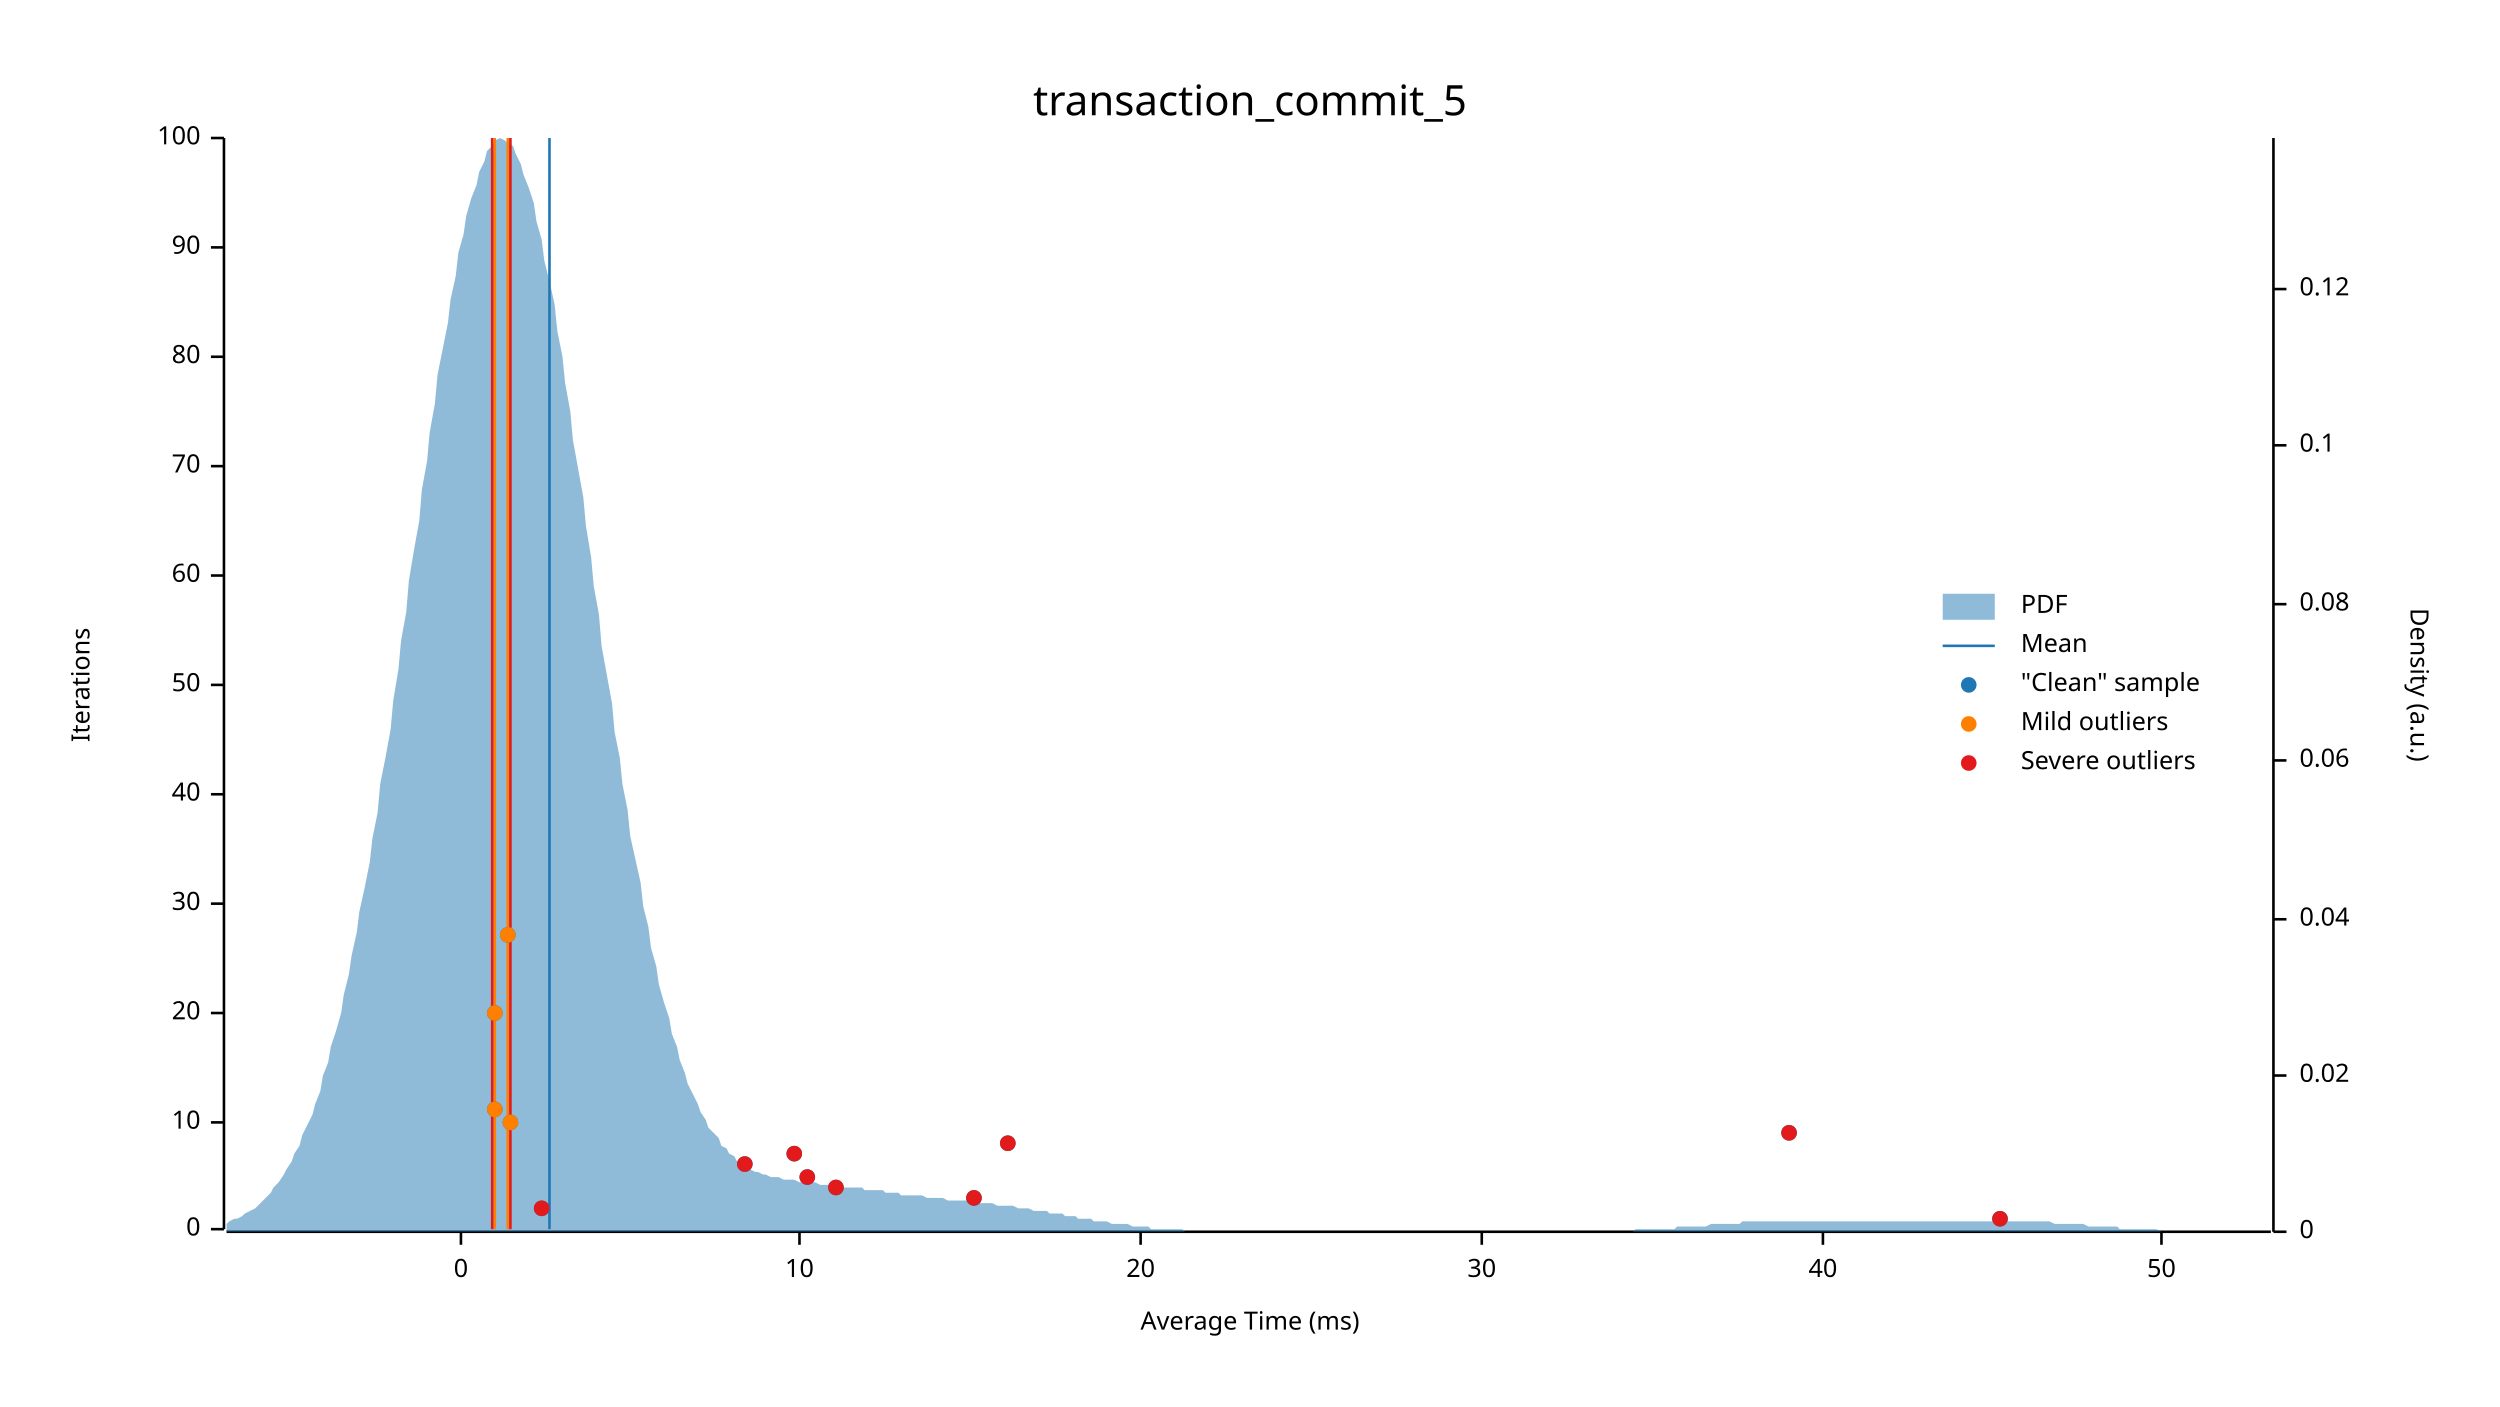
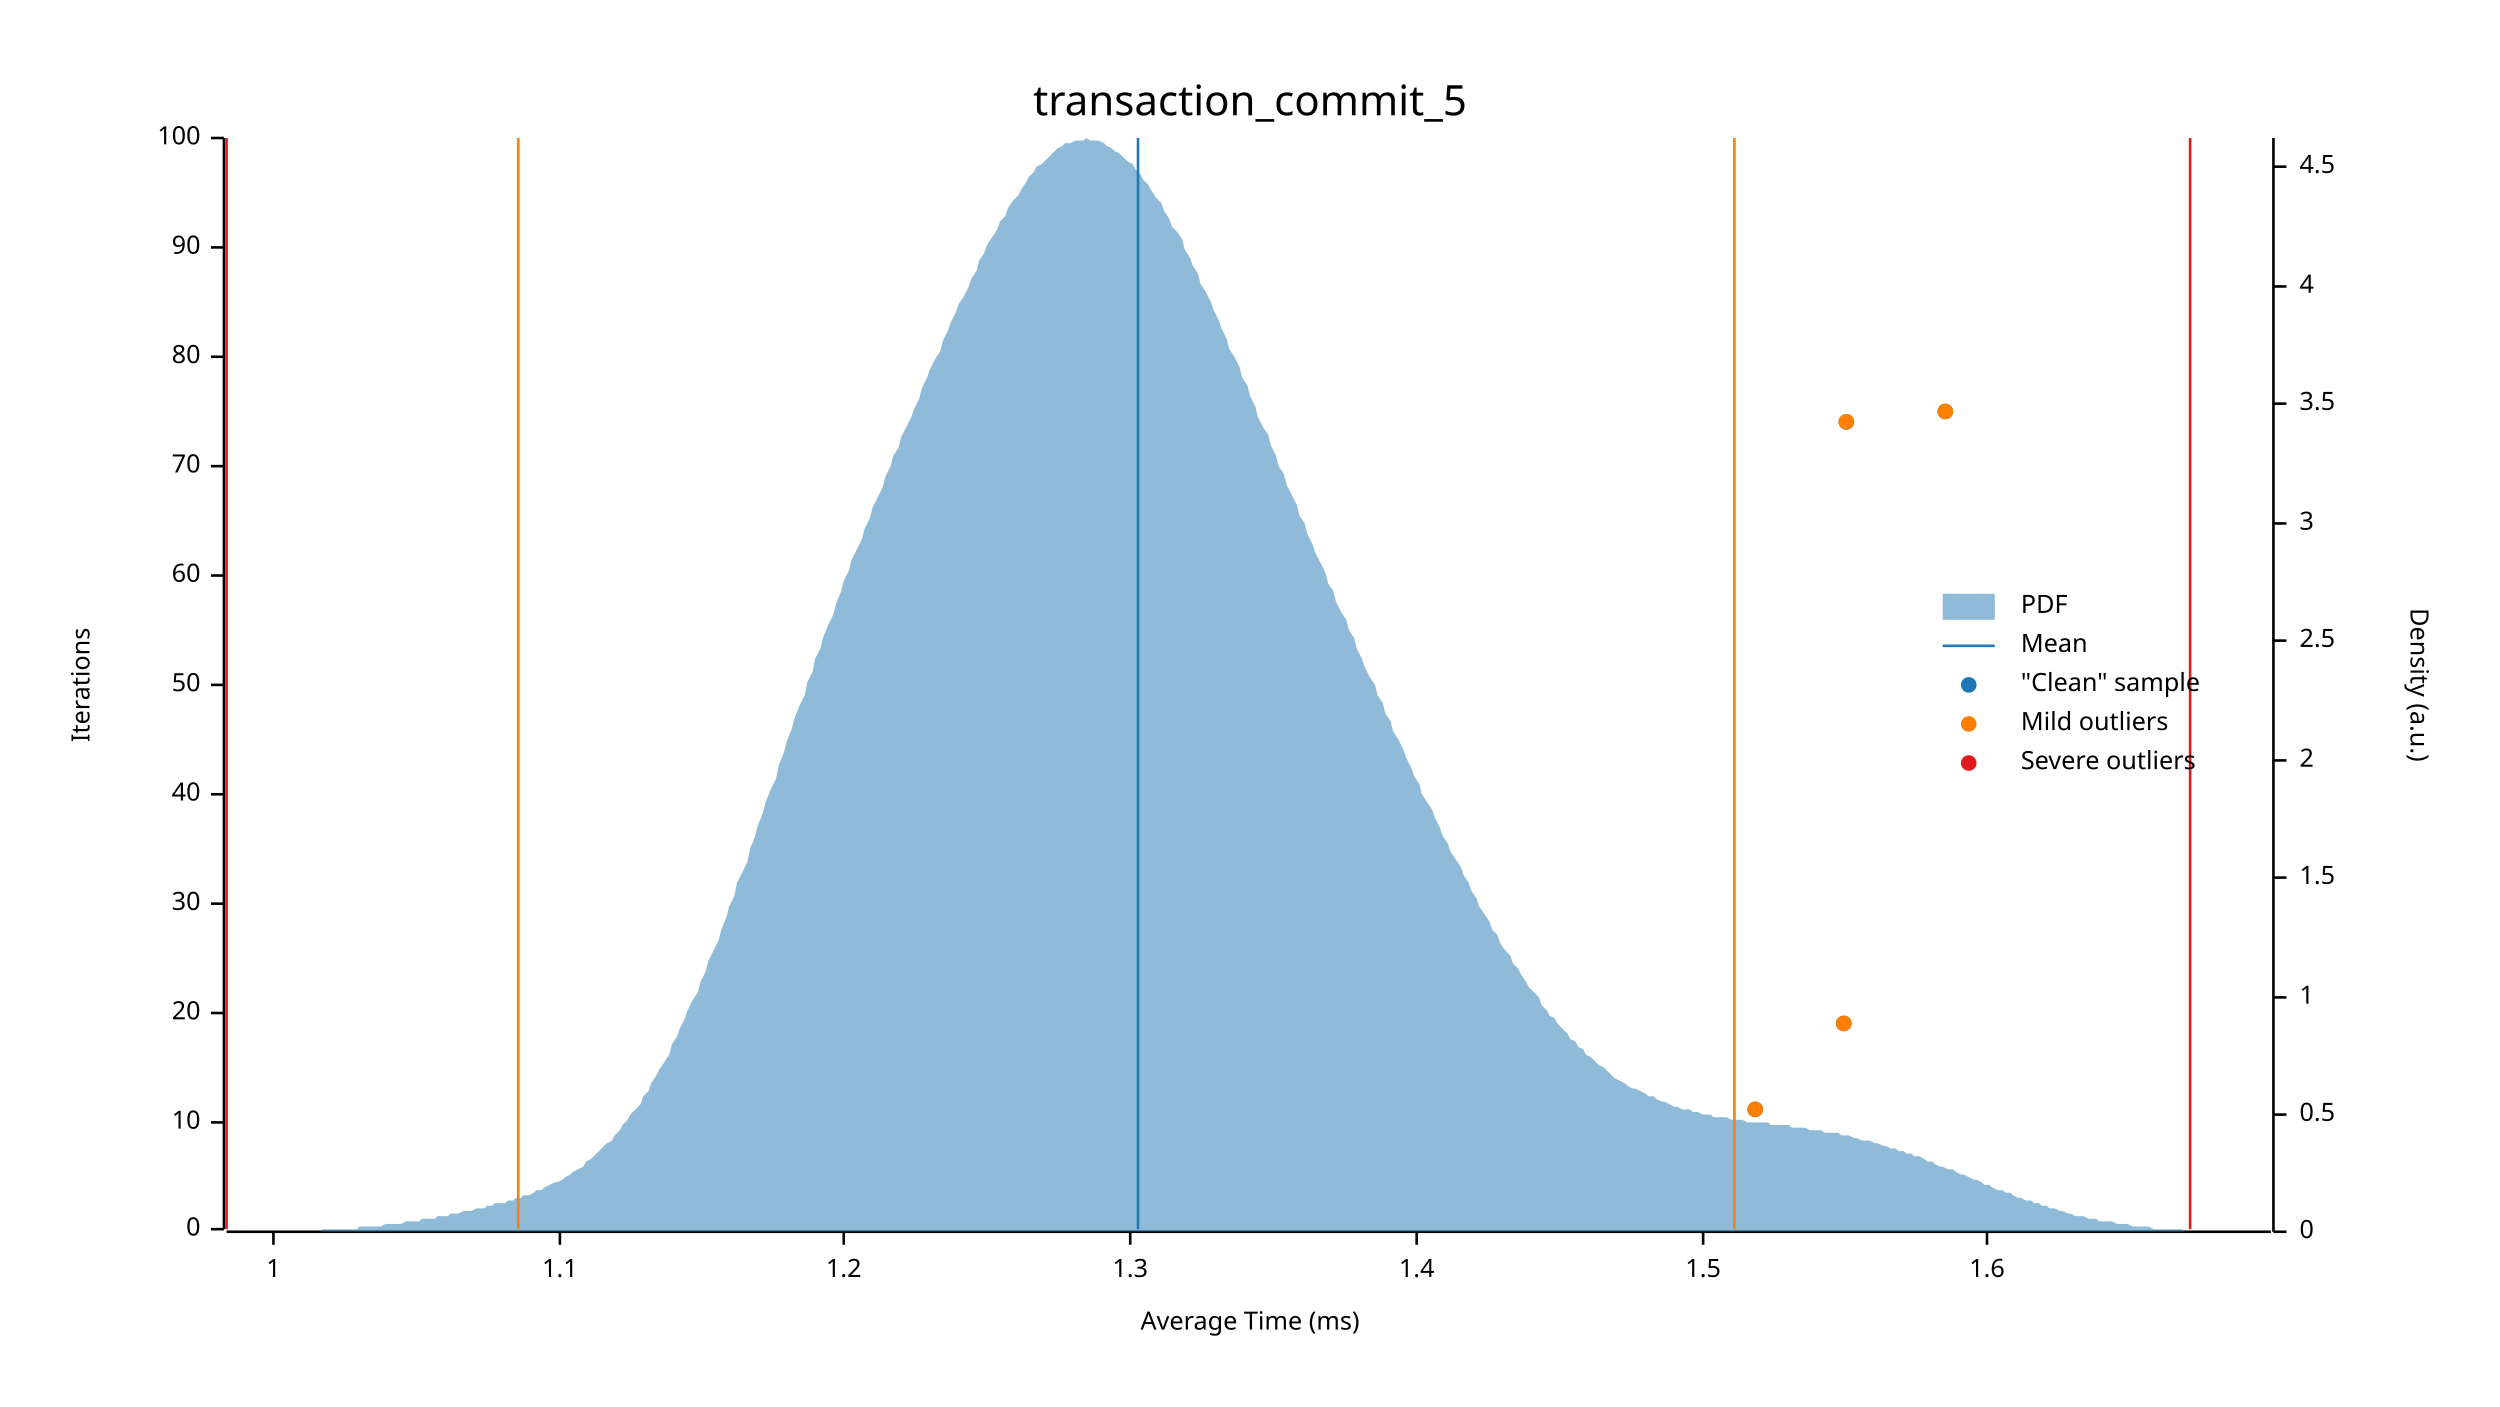
<svg xmlns="http://www.w3.org/2000/svg" width="960" height="540" viewBox="0 0 960 540">
  <text x="480" y="32" dy="0.76em" text-anchor="middle" font-family="sans-serif" font-size="16.129" opacity="1" fill="#000000">
transaction_commit_5
</text>
  <text x="27" y="263" dy="0.76em" text-anchor="middle" font-family="sans-serif" font-size="9.677" opacity="1" fill="#000000" transform="rotate(270, 27, 263)">
Iterations
</text>
  <text x="480" y="513" dy="-0.5ex" text-anchor="middle" font-family="sans-serif" font-size="9.677" opacity="1" fill="#000000">
Average Time (ms)
</text>
  <polyline fill="none" opacity="1" stroke="#000000" stroke-width="1" points="86,53 86,472 " />
  <text x="77" y="472" dy="0.5ex" text-anchor="end" font-family="sans-serif" font-size="9.677" opacity="1" fill="#000000">
0
</text>
  <polyline fill="none" opacity="1" stroke="#000000" stroke-width="1" points="81,472 86,472 " />
  <text x="77" y="431" dy="0.5ex" text-anchor="end" font-family="sans-serif" font-size="9.677" opacity="1" fill="#000000">
10
</text>
  <polyline fill="none" opacity="1" stroke="#000000" stroke-width="1" points="81,431 86,431 " />
  <text x="77" y="389" dy="0.5ex" text-anchor="end" font-family="sans-serif" font-size="9.677" opacity="1" fill="#000000">
20
</text>
  <polyline fill="none" opacity="1" stroke="#000000" stroke-width="1" points="81,389 86,389 " />
  <text x="77" y="347" dy="0.5ex" text-anchor="end" font-family="sans-serif" font-size="9.677" opacity="1" fill="#000000">
30
</text>
  <polyline fill="none" opacity="1" stroke="#000000" stroke-width="1" points="81,347 86,347 " />
  <text x="77" y="305" dy="0.5ex" text-anchor="end" font-family="sans-serif" font-size="9.677" opacity="1" fill="#000000">
40
</text>
  <polyline fill="none" opacity="1" stroke="#000000" stroke-width="1" points="81,305 86,305 " />
  <text x="77" y="263" dy="0.5ex" text-anchor="end" font-family="sans-serif" font-size="9.677" opacity="1" fill="#000000">
50
</text>
  <polyline fill="none" opacity="1" stroke="#000000" stroke-width="1" points="81,263 86,263 " />
  <text x="77" y="221" dy="0.5ex" text-anchor="end" font-family="sans-serif" font-size="9.677" opacity="1" fill="#000000">
60
</text>
  <polyline fill="none" opacity="1" stroke="#000000" stroke-width="1" points="81,221 86,221 " />
  <text x="77" y="179" dy="0.5ex" text-anchor="end" font-family="sans-serif" font-size="9.677" opacity="1" fill="#000000">
70
</text>
  <polyline fill="none" opacity="1" stroke="#000000" stroke-width="1" points="81,179 86,179 " />
  <text x="77" y="137" dy="0.5ex" text-anchor="end" font-family="sans-serif" font-size="9.677" opacity="1" fill="#000000">
80
</text>
  <polyline fill="none" opacity="1" stroke="#000000" stroke-width="1" points="81,137 86,137 " />
  <text x="77" y="95" dy="0.5ex" text-anchor="end" font-family="sans-serif" font-size="9.677" opacity="1" fill="#000000">
90
</text>
  <polyline fill="none" opacity="1" stroke="#000000" stroke-width="1" points="81,95 86,95 " />
  <text x="77" y="53" dy="0.5ex" text-anchor="end" font-family="sans-serif" font-size="9.677" opacity="1" fill="#000000">
100
</text>
  <polyline fill="none" opacity="1" stroke="#000000" stroke-width="1" points="81,53 86,53 " />
  <polyline fill="none" opacity="1" stroke="#000000" stroke-width="1" points="87,473 872,473 " />
-   <text x="177" y="483" dy="0.76em" text-anchor="middle" font-family="sans-serif" font-size="9.677" opacity="1" fill="#000000">
- 0
+   <text x="105" y="483" dy="0.76em" text-anchor="middle" font-family="sans-serif" font-size="9.677" opacity="1" fill="#000000">
+ 1
</text>
-   <polyline fill="none" opacity="1" stroke="#000000" stroke-width="1" points="177,473 177,478 " />
-   <text x="307" y="483" dy="0.76em" text-anchor="middle" font-family="sans-serif" font-size="9.677" opacity="1" fill="#000000">
- 10
+   <polyline fill="none" opacity="1" stroke="#000000" stroke-width="1" points="105,473 105,478 " />
+   <text x="215" y="483" dy="0.76em" text-anchor="middle" font-family="sans-serif" font-size="9.677" opacity="1" fill="#000000">
+ 1.1
</text>
-   <polyline fill="none" opacity="1" stroke="#000000" stroke-width="1" points="307,473 307,478 " />
-   <text x="438" y="483" dy="0.76em" text-anchor="middle" font-family="sans-serif" font-size="9.677" opacity="1" fill="#000000">
- 20
+   <polyline fill="none" opacity="1" stroke="#000000" stroke-width="1" points="215,473 215,478 " />
+   <text x="324" y="483" dy="0.76em" text-anchor="middle" font-family="sans-serif" font-size="9.677" opacity="1" fill="#000000">
+ 1.2
</text>
-   <polyline fill="none" opacity="1" stroke="#000000" stroke-width="1" points="438,473 438,478 " />
-   <text x="569" y="483" dy="0.76em" text-anchor="middle" font-family="sans-serif" font-size="9.677" opacity="1" fill="#000000">
- 30
+   <polyline fill="none" opacity="1" stroke="#000000" stroke-width="1" points="324,473 324,478 " />
+   <text x="434" y="483" dy="0.76em" text-anchor="middle" font-family="sans-serif" font-size="9.677" opacity="1" fill="#000000">
+ 1.3
</text>
-   <polyline fill="none" opacity="1" stroke="#000000" stroke-width="1" points="569,473 569,478 " />
-   <text x="700" y="483" dy="0.76em" text-anchor="middle" font-family="sans-serif" font-size="9.677" opacity="1" fill="#000000">
- 40
+   <polyline fill="none" opacity="1" stroke="#000000" stroke-width="1" points="434,473 434,478 " />
+   <text x="544" y="483" dy="0.76em" text-anchor="middle" font-family="sans-serif" font-size="9.677" opacity="1" fill="#000000">
+ 1.4
</text>
-   <polyline fill="none" opacity="1" stroke="#000000" stroke-width="1" points="700,473 700,478 " />
-   <text x="830" y="483" dy="0.76em" text-anchor="middle" font-family="sans-serif" font-size="9.677" opacity="1" fill="#000000">
- 50
+   <polyline fill="none" opacity="1" stroke="#000000" stroke-width="1" points="544,473 544,478 " />
+   <text x="654" y="483" dy="0.76em" text-anchor="middle" font-family="sans-serif" font-size="9.677" opacity="1" fill="#000000">
+ 1.5
</text>
-   <polyline fill="none" opacity="1" stroke="#000000" stroke-width="1" points="830,473 830,478 " />
+   <polyline fill="none" opacity="1" stroke="#000000" stroke-width="1" points="654,473 654,478 " />
+   <text x="763" y="483" dy="0.76em" text-anchor="middle" font-family="sans-serif" font-size="9.677" opacity="1" fill="#000000">
+ 1.6
+ </text>
+   <polyline fill="none" opacity="1" stroke="#000000" stroke-width="1" points="763,473 763,478 " />
  <text x="933" y="263" dy="0.76em" text-anchor="middle" font-family="sans-serif" font-size="9.677" opacity="1" fill="#000000" transform="rotate(90, 933, 263)">
Density (a.u.)
</text>
  <polyline fill="none" opacity="1" stroke="#000000" stroke-width="1" points="873,53 873,473 " />
  <text x="883" y="473" dy="0.5ex" text-anchor="start" font-family="sans-serif" font-size="9.677" opacity="1" fill="#000000">
0
</text>
  <polyline fill="none" opacity="1" stroke="#000000" stroke-width="1" points="873,473 878,473 " />
-   <text x="883" y="413" dy="0.5ex" text-anchor="start" font-family="sans-serif" font-size="9.677" opacity="1" fill="#000000">
- 0.02
+   <text x="883" y="428" dy="0.5ex" text-anchor="start" font-family="sans-serif" font-size="9.677" opacity="1" fill="#000000">
+ 0.5
</text>
-   <polyline fill="none" opacity="1" stroke="#000000" stroke-width="1" points="873,413 878,413 " />
-   <text x="883" y="353" dy="0.5ex" text-anchor="start" font-family="sans-serif" font-size="9.677" opacity="1" fill="#000000">
- 0.04
+   <polyline fill="none" opacity="1" stroke="#000000" stroke-width="1" points="873,428 878,428 " />
+   <text x="883" y="383" dy="0.5ex" text-anchor="start" font-family="sans-serif" font-size="9.677" opacity="1" fill="#000000">
+ 1
</text>
-   <polyline fill="none" opacity="1" stroke="#000000" stroke-width="1" points="873,353 878,353 " />
+   <polyline fill="none" opacity="1" stroke="#000000" stroke-width="1" points="873,383 878,383 " />
+   <text x="883" y="337" dy="0.5ex" text-anchor="start" font-family="sans-serif" font-size="9.677" opacity="1" fill="#000000">
+ 1.5
+ </text>
+   <polyline fill="none" opacity="1" stroke="#000000" stroke-width="1" points="873,337 878,337 " />
  <text x="883" y="292" dy="0.5ex" text-anchor="start" font-family="sans-serif" font-size="9.677" opacity="1" fill="#000000">
- 0.06
+ 2
</text>
  <polyline fill="none" opacity="1" stroke="#000000" stroke-width="1" points="873,292 878,292 " />
-   <text x="883" y="232" dy="0.5ex" text-anchor="start" font-family="sans-serif" font-size="9.677" opacity="1" fill="#000000">
- 0.08
+   <text x="883" y="246" dy="0.5ex" text-anchor="start" font-family="sans-serif" font-size="9.677" opacity="1" fill="#000000">
+ 2.5
</text>
-   <polyline fill="none" opacity="1" stroke="#000000" stroke-width="1" points="873,232 878,232 " />
-   <text x="883" y="171" dy="0.5ex" text-anchor="start" font-family="sans-serif" font-size="9.677" opacity="1" fill="#000000">
- 0.1
+   <polyline fill="none" opacity="1" stroke="#000000" stroke-width="1" points="873,246 878,246 " />
+   <text x="883" y="201" dy="0.5ex" text-anchor="start" font-family="sans-serif" font-size="9.677" opacity="1" fill="#000000">
+ 3
</text>
-   <polyline fill="none" opacity="1" stroke="#000000" stroke-width="1" points="873,171 878,171 " />
-   <text x="883" y="111" dy="0.5ex" text-anchor="start" font-family="sans-serif" font-size="9.677" opacity="1" fill="#000000">
- 0.12
+   <polyline fill="none" opacity="1" stroke="#000000" stroke-width="1" points="873,201 878,201 " />
+   <text x="883" y="155" dy="0.5ex" text-anchor="start" font-family="sans-serif" font-size="9.677" opacity="1" fill="#000000">
+ 3.5
</text>
-   <polyline fill="none" opacity="1" stroke="#000000" stroke-width="1" points="873,111 878,111 " />
-   <polygon opacity="0.5" fill="#1F78B4" points="87,470 88,469 90,468 91,468 93,467 94,466 96,465 98,464 99,463 101,461 102,460 104,458 105,456 107,454 109,451 110,449 112,446 113,443 115,440 116,436 118,432 120,428 121,424 123,419 124,413 126,408 127,402 129,396 131,389 132,382 134,374 135,367 137,358 138,350 140,341 142,331 143,322 145,312 146,301 148,291 150,280 151,269 153,257 154,246 156,235 157,223 159,211 161,200 162,188 164,177 165,166 167,155 168,144 170,134 172,124 173,115 175,106 176,97 178,90 179,83 181,76 183,71 184,66 186,62 187,58 189,56 190,54 192,53 194,54 195,55 197,56 198,59 200,63 201,67 203,72 205,78 206,85 208,92 209,100 211,108 213,117 214,127 216,137 217,147 219,158 220,169 222,180 224,191 225,202 227,214 228,225 230,236 231,248 233,259 235,270 236,281 238,291 239,301 241,311 242,321 244,330 246,339 247,348 249,356 250,364 252,371 253,378 255,385 257,391 258,397 260,402 261,407 263,412 264,416 266,420 268,424 269,427 271,430 272,433 274,435 276,437 277,440 279,441 280,443 282,444 283,446 285,447 287,448 288,449 290,450 291,450 293,451 294,451 296,452 298,452 299,452 301,453 302,453 304,453 305,453 307,454 309,454 310,454 312,454 313,454 315,455 316,455 318,455 320,455 321,455 323,455 324,456 326,456 327,456 329,456 331,456 332,457 334,457 335,457 337,457 339,457 340,458 342,458 343,458 345,458 346,459 348,459 350,459 351,459 353,459 354,459 356,460 357,460 359,460 361,460 362,460 364,461 365,461 367,461 368,461 370,461 372,461 373,462 375,462 376,462 378,462 379,462 381,462 383,463 384,463 386,463 387,463 389,463 391,464 392,464 394,464 395,464 397,465 398,465 400,465 402,465 403,466 405,466 406,466 408,466 409,467 411,467 413,467 414,468 416,468 417,468 419,468 420,469 422,469 424,469 425,469 427,470 428,470 430,470 431,470 433,470 435,471 436,471 438,471 439,471 441,471 442,472 444,472 446,472 447,472 449,472 450,472 452,472 454,472 455,473 457,473 458,473 460,473 461,473 463,473 465,473 466,473 468,473 469,473 471,473 472,473 474,473 476,473 477,473 479,473 480,473 482,473 483,473 485,473 487,473 488,473 490,473 491,473 493,473 494,473 496,473 498,473 499,473 501,473 502,473 504,473 505,473 507,473 509,473 510,473 512,473 513,473 515,473 517,473 518,473 520,473 521,473 523,473 524,473 526,473 528,473 529,473 531,473 532,473 534,473 535,473 537,473 539,473 540,473 542,473 543,473 545,473 546,473 548,473 550,473 551,473 553,473 554,473 556,473 557,473 559,473 561,473 562,473 564,473 565,473 567,473 568,473 570,473 572,473 573,473 575,473 576,473 578,473 580,473 581,473 583,473 584,473 586,473 587,473 589,473 591,473 592,473 594,473 595,473 597,473 598,473 600,473 602,473 603,473 605,473 606,473 608,473 609,473 611,473 613,473 614,473 616,473 617,473 619,473 620,473 622,473 624,473 625,473 627,473 628,472 630,472 632,472 633,472 635,472 636,472 638,472 639,472 641,472 643,472 644,471 646,471 647,471 649,471 650,471 652,471 654,471 655,471 657,470 658,470 660,470 661,470 663,470 665,470 666,470 668,470 669,469 671,469 672,469 674,469 676,469 677,469 679,469 680,469 682,469 683,469 685,469 687,469 688,469 690,469 691,469 693,469 695,469 696,469 698,469 699,469 701,469 702,469 704,469 706,469 707,469 709,469 710,469 712,469 713,469 715,469 717,469 718,469 720,469 721,469 723,469 724,469 726,469 728,469 729,469 731,469 732,469 734,469 735,469 737,469 739,469 740,469 742,469 743,469 745,469 746,469 748,469 750,469 751,469 753,469 754,469 756,469 758,469 759,469 761,469 762,469 764,469 765,469 767,469 769,469 770,469 772,469 773,469 775,469 776,469 778,469 780,469 781,469 783,469 784,469 786,469 787,469 789,470 791,470 792,470 794,470 795,470 797,470 798,470 800,470 802,471 803,471 805,471 806,471 808,471 809,471 811,471 813,471 814,472 816,472 817,472 819,472 821,472 822,472 824,472 825,472 827,472 828,472 830,473 832,473 833,473 835,473 836,473 838,473 839,473 841,473 843,473 844,473 846,473 847,473 849,473 850,473 852,473 854,473 855,473 857,473 858,473 860,473 861,473 863,473 865,473 866,473 868,473 869,473 871,473 873,473 873,473 87,473 " />
-   <polyline fill="none" opacity="1" stroke="#1F78B4" stroke-width="1" points="211,472 211,53 " />
-   <polyline fill="none" opacity="1" stroke="#FF7F00" stroke-width="1" points="190,472 190,53 " />
-   <polyline fill="none" opacity="1" stroke="#FF7F00" stroke-width="1" points="195,472 195,53 " />
-   <polyline fill="none" opacity="1" stroke="#E31A1C" stroke-width="1" points="189,472 189,53 " />
-   <polyline fill="none" opacity="1" stroke="#E31A1C" stroke-width="1" points="196,472 196,53 " />
-   <circle cx="768" cy="468" r="3" opacity="1" fill="#1F78B4" stroke="none" stroke-width="1" />
-   <circle cx="208" cy="464" r="3" opacity="1" fill="#1F78B4" stroke="none" stroke-width="1" />
-   <circle cx="374" cy="460" r="3" opacity="1" fill="#1F78B4" stroke="none" stroke-width="1" />
-   <circle cx="321" cy="456" r="3" opacity="1" fill="#1F78B4" stroke="none" stroke-width="1" />
-   <circle cx="310" cy="452" r="3" opacity="1" fill="#1F78B4" stroke="none" stroke-width="1" />
-   <circle cx="286" cy="447" r="3" opacity="1" fill="#1F78B4" stroke="none" stroke-width="1" />
-   <circle cx="305" cy="443" r="3" opacity="1" fill="#1F78B4" stroke="none" stroke-width="1" />
-   <circle cx="387" cy="439" r="3" opacity="1" fill="#1F78B4" stroke="none" stroke-width="1" />
-   <circle cx="687" cy="435" r="3" opacity="1" fill="#1F78B4" stroke="none" stroke-width="1" />
-   <circle cx="196" cy="431" r="3" opacity="1" fill="#1F78B4" stroke="none" stroke-width="1" />
-   <circle cx="190" cy="426" r="3" opacity="1" fill="#1F78B4" stroke="none" stroke-width="1" />
-   <circle cx="190" cy="389" r="3" opacity="1" fill="#1F78B4" stroke="none" stroke-width="1" />
-   <circle cx="195" cy="359" r="3" opacity="1" fill="#1F78B4" stroke="none" stroke-width="1" />
-   <circle cx="196" cy="431" r="3" opacity="1" fill="#FF7F00" stroke="none" stroke-width="1" />
-   <circle cx="190" cy="426" r="3" opacity="1" fill="#FF7F00" stroke="none" stroke-width="1" />
-   <circle cx="190" cy="389" r="3" opacity="1" fill="#FF7F00" stroke="none" stroke-width="1" />
-   <circle cx="195" cy="359" r="3" opacity="1" fill="#FF7F00" stroke="none" stroke-width="1" />
-   <circle cx="768" cy="468" r="3" opacity="1" fill="#E31A1C" stroke="none" stroke-width="1" />
-   <circle cx="208" cy="464" r="3" opacity="1" fill="#E31A1C" stroke="none" stroke-width="1" />
-   <circle cx="374" cy="460" r="3" opacity="1" fill="#E31A1C" stroke="none" stroke-width="1" />
-   <circle cx="321" cy="456" r="3" opacity="1" fill="#E31A1C" stroke="none" stroke-width="1" />
-   <circle cx="310" cy="452" r="3" opacity="1" fill="#E31A1C" stroke="none" stroke-width="1" />
-   <circle cx="286" cy="447" r="3" opacity="1" fill="#E31A1C" stroke="none" stroke-width="1" />
-   <circle cx="305" cy="443" r="3" opacity="1" fill="#E31A1C" stroke="none" stroke-width="1" />
-   <circle cx="387" cy="439" r="3" opacity="1" fill="#E31A1C" stroke="none" stroke-width="1" />
-   <circle cx="687" cy="435" r="3" opacity="1" fill="#E31A1C" stroke="none" stroke-width="1" />
+   <polyline fill="none" opacity="1" stroke="#000000" stroke-width="1" points="873,155 878,155 " />
+   <text x="883" y="110" dy="0.5ex" text-anchor="start" font-family="sans-serif" font-size="9.677" opacity="1" fill="#000000">
+ 4
+ </text>
+   <polyline fill="none" opacity="1" stroke="#000000" stroke-width="1" points="873,110 878,110 " />
+   <text x="883" y="64" dy="0.5ex" text-anchor="start" font-family="sans-serif" font-size="9.677" opacity="1" fill="#000000">
+ 4.5
+ </text>
+   <polyline fill="none" opacity="1" stroke="#000000" stroke-width="1" points="873,64 878,64 " />
+   <polygon opacity="0.5" fill="#1F78B4" points="87,473 88,473 90,473 91,473 93,473 94,473 96,473 98,473 99,473 101,473 102,473 104,473 105,473 107,473 109,473 110,473 112,473 113,473 115,473 116,473 118,473 120,473 121,473 123,473 124,472 126,472 127,472 129,472 131,472 132,472 134,472 135,472 137,472 138,471 140,471 142,471 143,471 145,471 146,471 148,470 150,470 151,470 153,470 154,470 156,469 157,469 159,469 161,469 162,468 164,468 165,468 167,468 168,467 170,467 172,467 173,466 175,466 176,466 178,465 179,465 181,465 183,464 184,464 186,464 187,463 189,463 190,462 192,462 194,462 195,461 197,461 198,460 200,460 201,459 203,459 205,458 206,457 208,457 209,456 211,455 213,454 214,454 216,453 217,452 219,451 220,450 222,449 224,448 225,446 227,445 228,444 230,442 231,441 233,439 235,438 236,436 238,434 239,432 241,430 242,428 244,426 246,424 247,421 249,419 250,416 252,413 253,411 255,408 257,405 258,401 260,398 261,395 263,391 264,388 266,384 268,381 269,377 271,373 272,369 274,365 276,361 277,357 279,352 280,348 282,344 283,339 285,335 287,331 288,326 290,321 291,317 293,312 294,308 296,303 298,299 299,294 301,289 302,285 304,280 305,276 307,271 309,267 310,262 312,258 313,253 315,249 316,245 318,240 320,236 321,232 323,227 324,223 326,219 327,215 329,211 331,207 332,203 334,199 335,195 337,191 339,187 340,183 342,179 343,175 345,172 346,168 348,164 350,160 351,157 353,153 354,149 356,145 357,142 359,138 361,135 362,131 364,127 365,124 367,120 368,117 370,114 372,110 373,107 375,104 376,100 378,97 379,94 381,91 383,88 384,85 386,83 387,80 389,77 391,75 392,73 394,70 395,68 397,66 398,64 400,63 402,61 403,60 405,58 406,57 408,56 409,55 411,55 413,54 414,54 416,54 417,53 419,54 420,54 422,54 424,55 425,56 427,57 428,58 430,59 431,60 433,62 435,63 436,65 438,67 439,69 441,71 442,73 444,76 446,78 447,81 449,84 450,87 452,89 454,92 455,96 457,99 458,102 460,105 461,109 463,112 465,116 466,119 468,123 469,126 471,130 472,134 474,137 476,141 477,145 479,148 480,152 482,156 483,160 485,164 487,167 488,171 490,175 491,179 493,182 494,186 496,190 498,194 499,198 501,201 502,205 504,209 505,212 507,216 509,220 510,224 512,227 513,231 515,235 517,238 518,242 520,245 521,249 523,253 524,256 526,260 528,263 529,267 531,270 532,274 534,277 535,281 537,284 539,288 540,291 542,295 543,298 545,301 546,305 548,308 550,311 551,314 553,318 554,321 556,324 557,327 559,330 561,333 562,336 564,339 565,342 567,345 568,348 570,351 572,354 573,357 575,359 576,362 578,365 580,367 581,370 583,372 584,374 586,377 587,379 589,381 591,383 592,386 594,388 595,390 597,391 598,393 600,395 602,397 603,399 605,400 606,402 608,403 609,405 611,406 613,408 614,409 616,410 617,411 619,413 620,414 622,415 624,416 625,417 627,418 628,418 630,419 632,420 633,421 635,421 636,422 638,423 639,423 641,424 643,425 644,425 646,426 647,426 649,426 650,427 652,427 654,428 655,428 657,428 658,429 660,429 661,429 663,429 665,430 666,430 668,430 669,430 671,431 672,431 674,431 676,431 677,431 679,431 680,432 682,432 683,432 685,432 687,432 688,433 690,433 691,433 693,433 695,434 696,434 698,434 699,434 701,435 702,435 704,435 706,435 707,436 709,436 710,436 712,437 713,437 715,438 717,438 718,438 720,439 721,439 723,440 724,440 726,441 728,441 729,442 731,442 732,443 734,443 735,444 737,444 739,445 740,446 742,446 743,447 745,448 746,448 748,449 750,449 751,450 753,451 754,451 756,452 758,453 759,453 761,454 762,455 764,455 765,456 767,457 769,457 770,458 772,458 773,459 775,460 776,460 778,461 780,461 781,462 783,462 784,463 786,463 787,464 789,464 791,465 792,465 794,466 795,466 797,467 798,467 800,467 802,468 803,468 805,468 806,469 808,469 809,469 811,469 813,470 814,470 816,470 817,470 819,471 821,471 822,471 824,471 825,471 827,472 828,472 830,472 832,472 833,472 835,472 836,472 838,472 839,473 841,473 843,473 844,473 846,473 847,473 849,473 850,473 852,473 854,473 855,473 857,473 858,473 860,473 861,473 863,473 865,473 866,473 868,473 869,473 871,473 873,473 873,473 87,473 " />
+   <polyline fill="none" opacity="1" stroke="#1F78B4" stroke-width="1" points="437,472 437,53 " />
+   <polyline fill="none" opacity="1" stroke="#FF7F00" stroke-width="1" points="199,472 199,53 " />
+   <polyline fill="none" opacity="1" stroke="#FF7F00" stroke-width="1" points="666,472 666,53 " />
+   <polyline fill="none" opacity="1" stroke="#E31A1C" stroke-width="1" points="87,472 87,53 " />
+   <polyline fill="none" opacity="1" stroke="#E31A1C" stroke-width="1" points="841,472 841,53 " />
+   <circle cx="674" cy="426" r="3" opacity="1" fill="#1F78B4" stroke="none" stroke-width="1" />
+   <circle cx="708" cy="393" r="3" opacity="1" fill="#1F78B4" stroke="none" stroke-width="1" />
+   <circle cx="709" cy="162" r="3" opacity="1" fill="#1F78B4" stroke="none" stroke-width="1" />
+   <circle cx="747" cy="158" r="3" opacity="1" fill="#1F78B4" stroke="none" stroke-width="1" />
+   <circle cx="674" cy="426" r="3" opacity="1" fill="#FF7F00" stroke="none" stroke-width="1" />
+   <circle cx="708" cy="393" r="3" opacity="1" fill="#FF7F00" stroke="none" stroke-width="1" />
+   <circle cx="709" cy="162" r="3" opacity="1" fill="#FF7F00" stroke="none" stroke-width="1" />
+   <circle cx="747" cy="158" r="3" opacity="1" fill="#FF7F00" stroke="none" stroke-width="1" />
  <text x="776" y="228" dy="0.76em" text-anchor="start" font-family="sans-serif" font-size="9.677" opacity="1" fill="#000000">
PDF
</text>
  <text x="776" y="243" dy="0.76em" text-anchor="start" font-family="sans-serif" font-size="9.677" opacity="1" fill="#000000">
Mean
</text>
  <text x="776" y="258" dy="0.76em" text-anchor="start" font-family="sans-serif" font-size="9.677" opacity="1" fill="#000000">
"Clean" sample
</text>
  <text x="776" y="273" dy="0.76em" text-anchor="start" font-family="sans-serif" font-size="9.677" opacity="1" fill="#000000">
Mild outliers
</text>
  <text x="776" y="288" dy="0.76em" text-anchor="start" font-family="sans-serif" font-size="9.677" opacity="1" fill="#000000">
Severe outliers
</text>
  <rect x="746" y="228" width="20" height="10" opacity="0.5" fill="#1F78B4" stroke="none" />
  <polyline fill="none" opacity="1" stroke="#1F78B4" stroke-width="1" points="746,248 766,248 " />
  <circle cx="756" cy="263" r="3" opacity="1" fill="#1F78B4" stroke="none" stroke-width="1" />
  <circle cx="756" cy="278" r="3" opacity="1" fill="#FF7F00" stroke="none" stroke-width="1" />
  <circle cx="756" cy="293" r="3" opacity="1" fill="#E31A1C" stroke="none" stroke-width="1" />
</svg>
